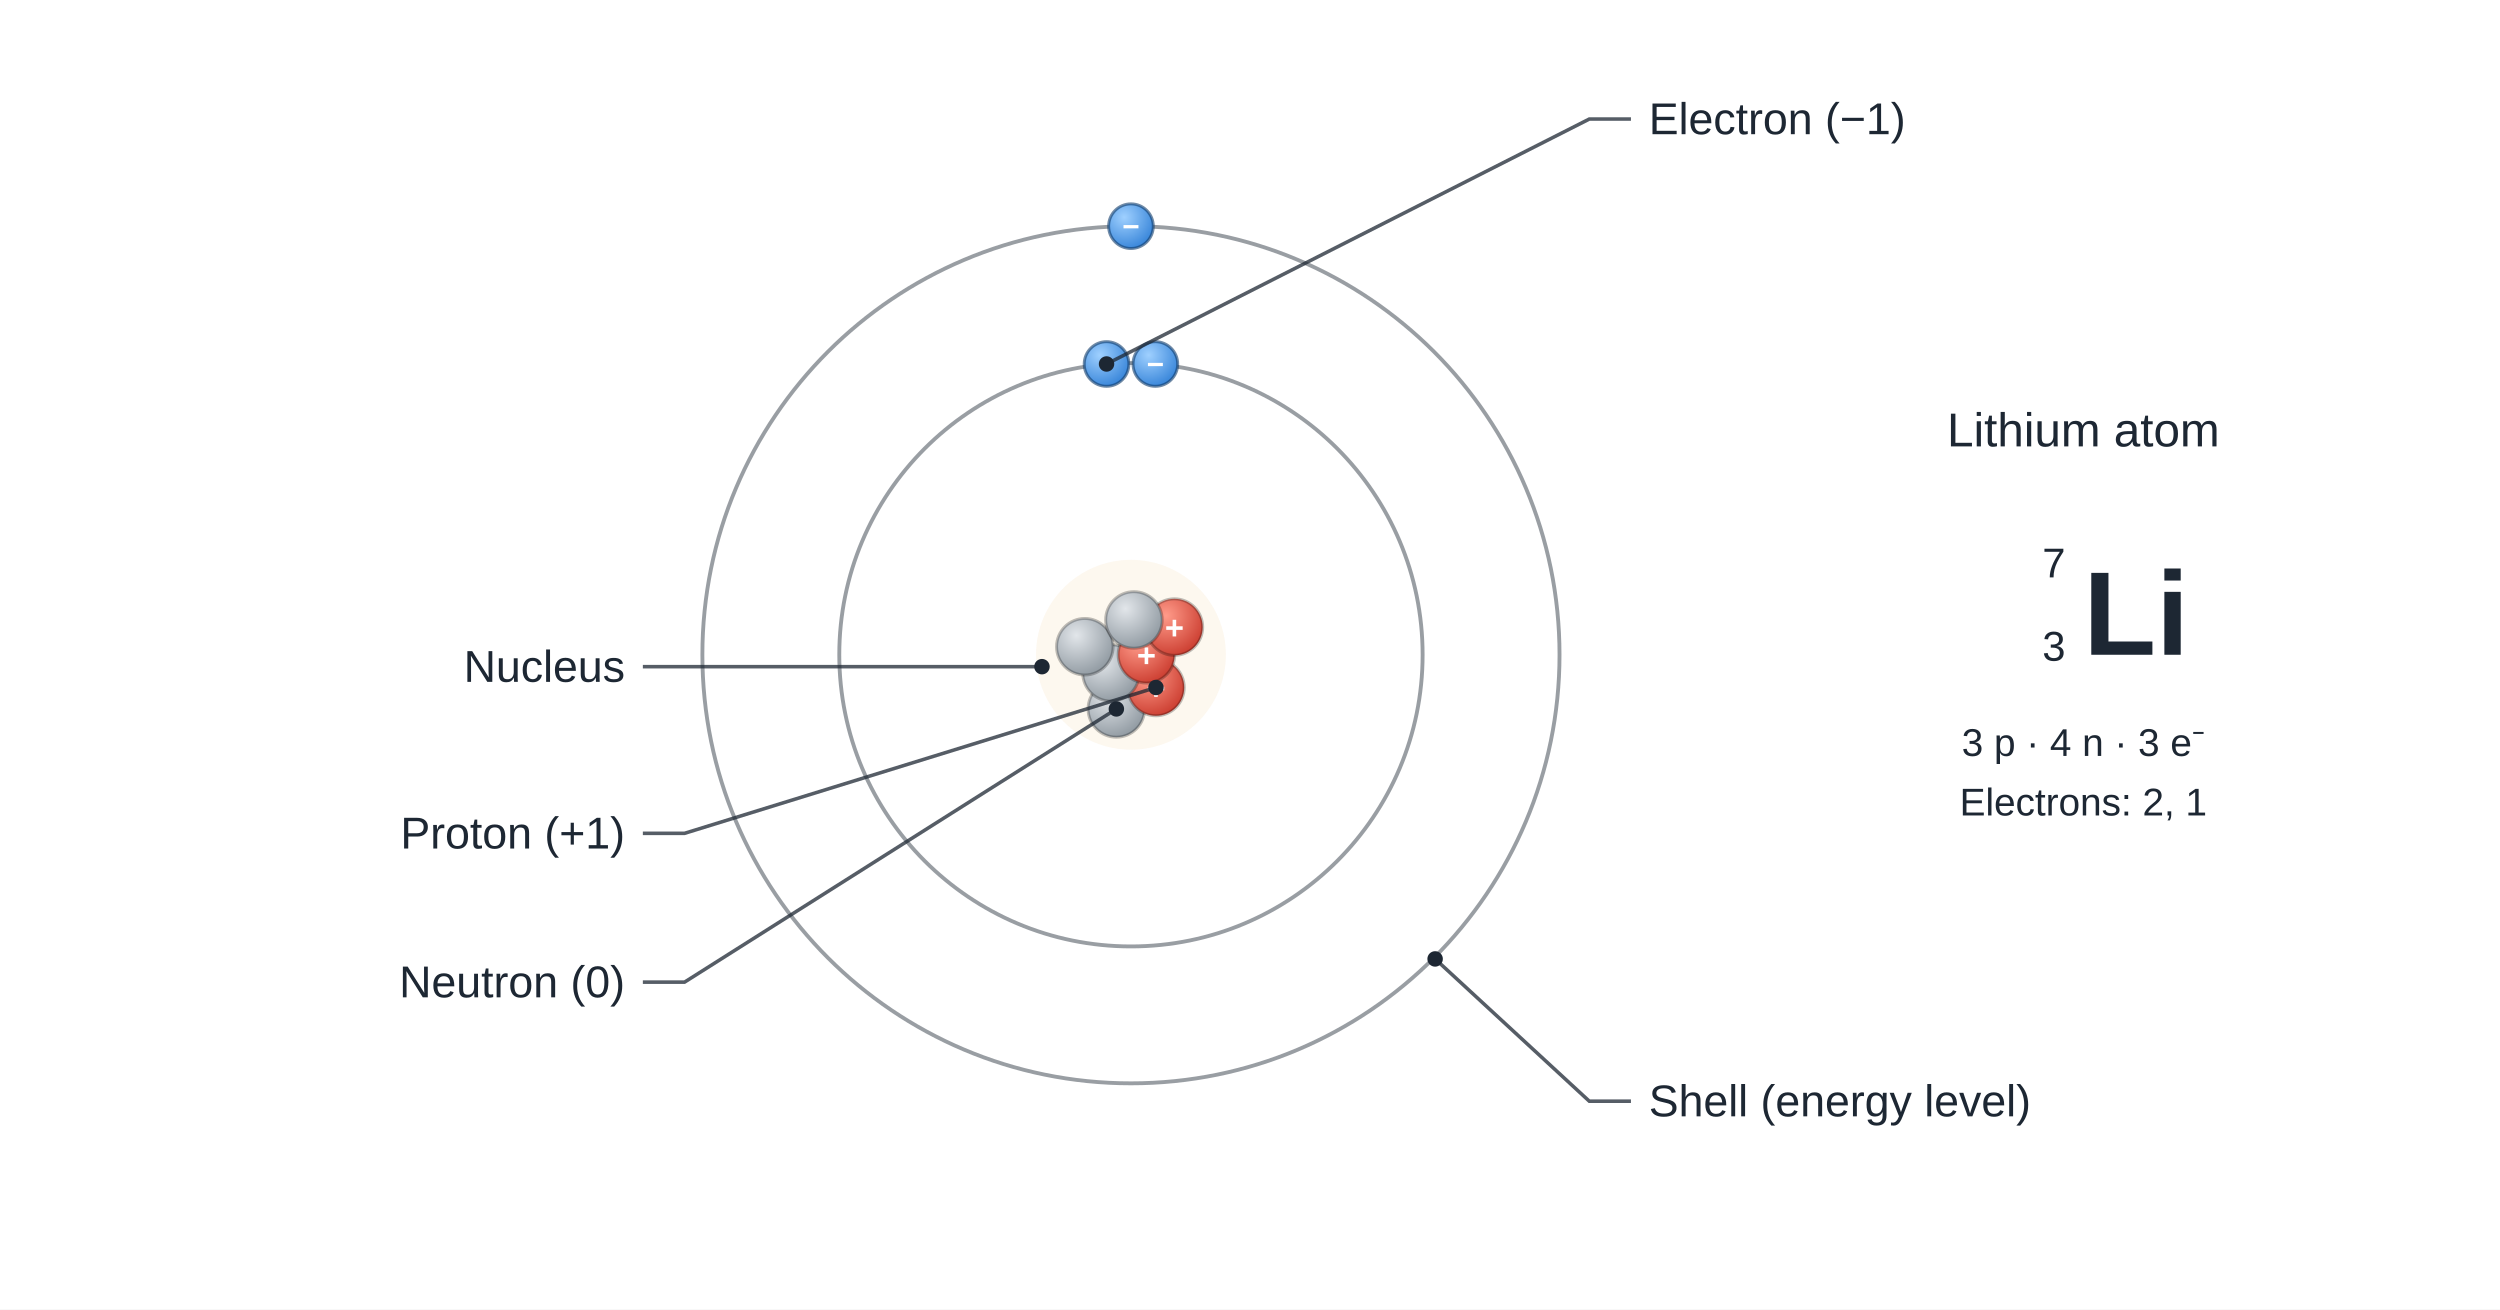
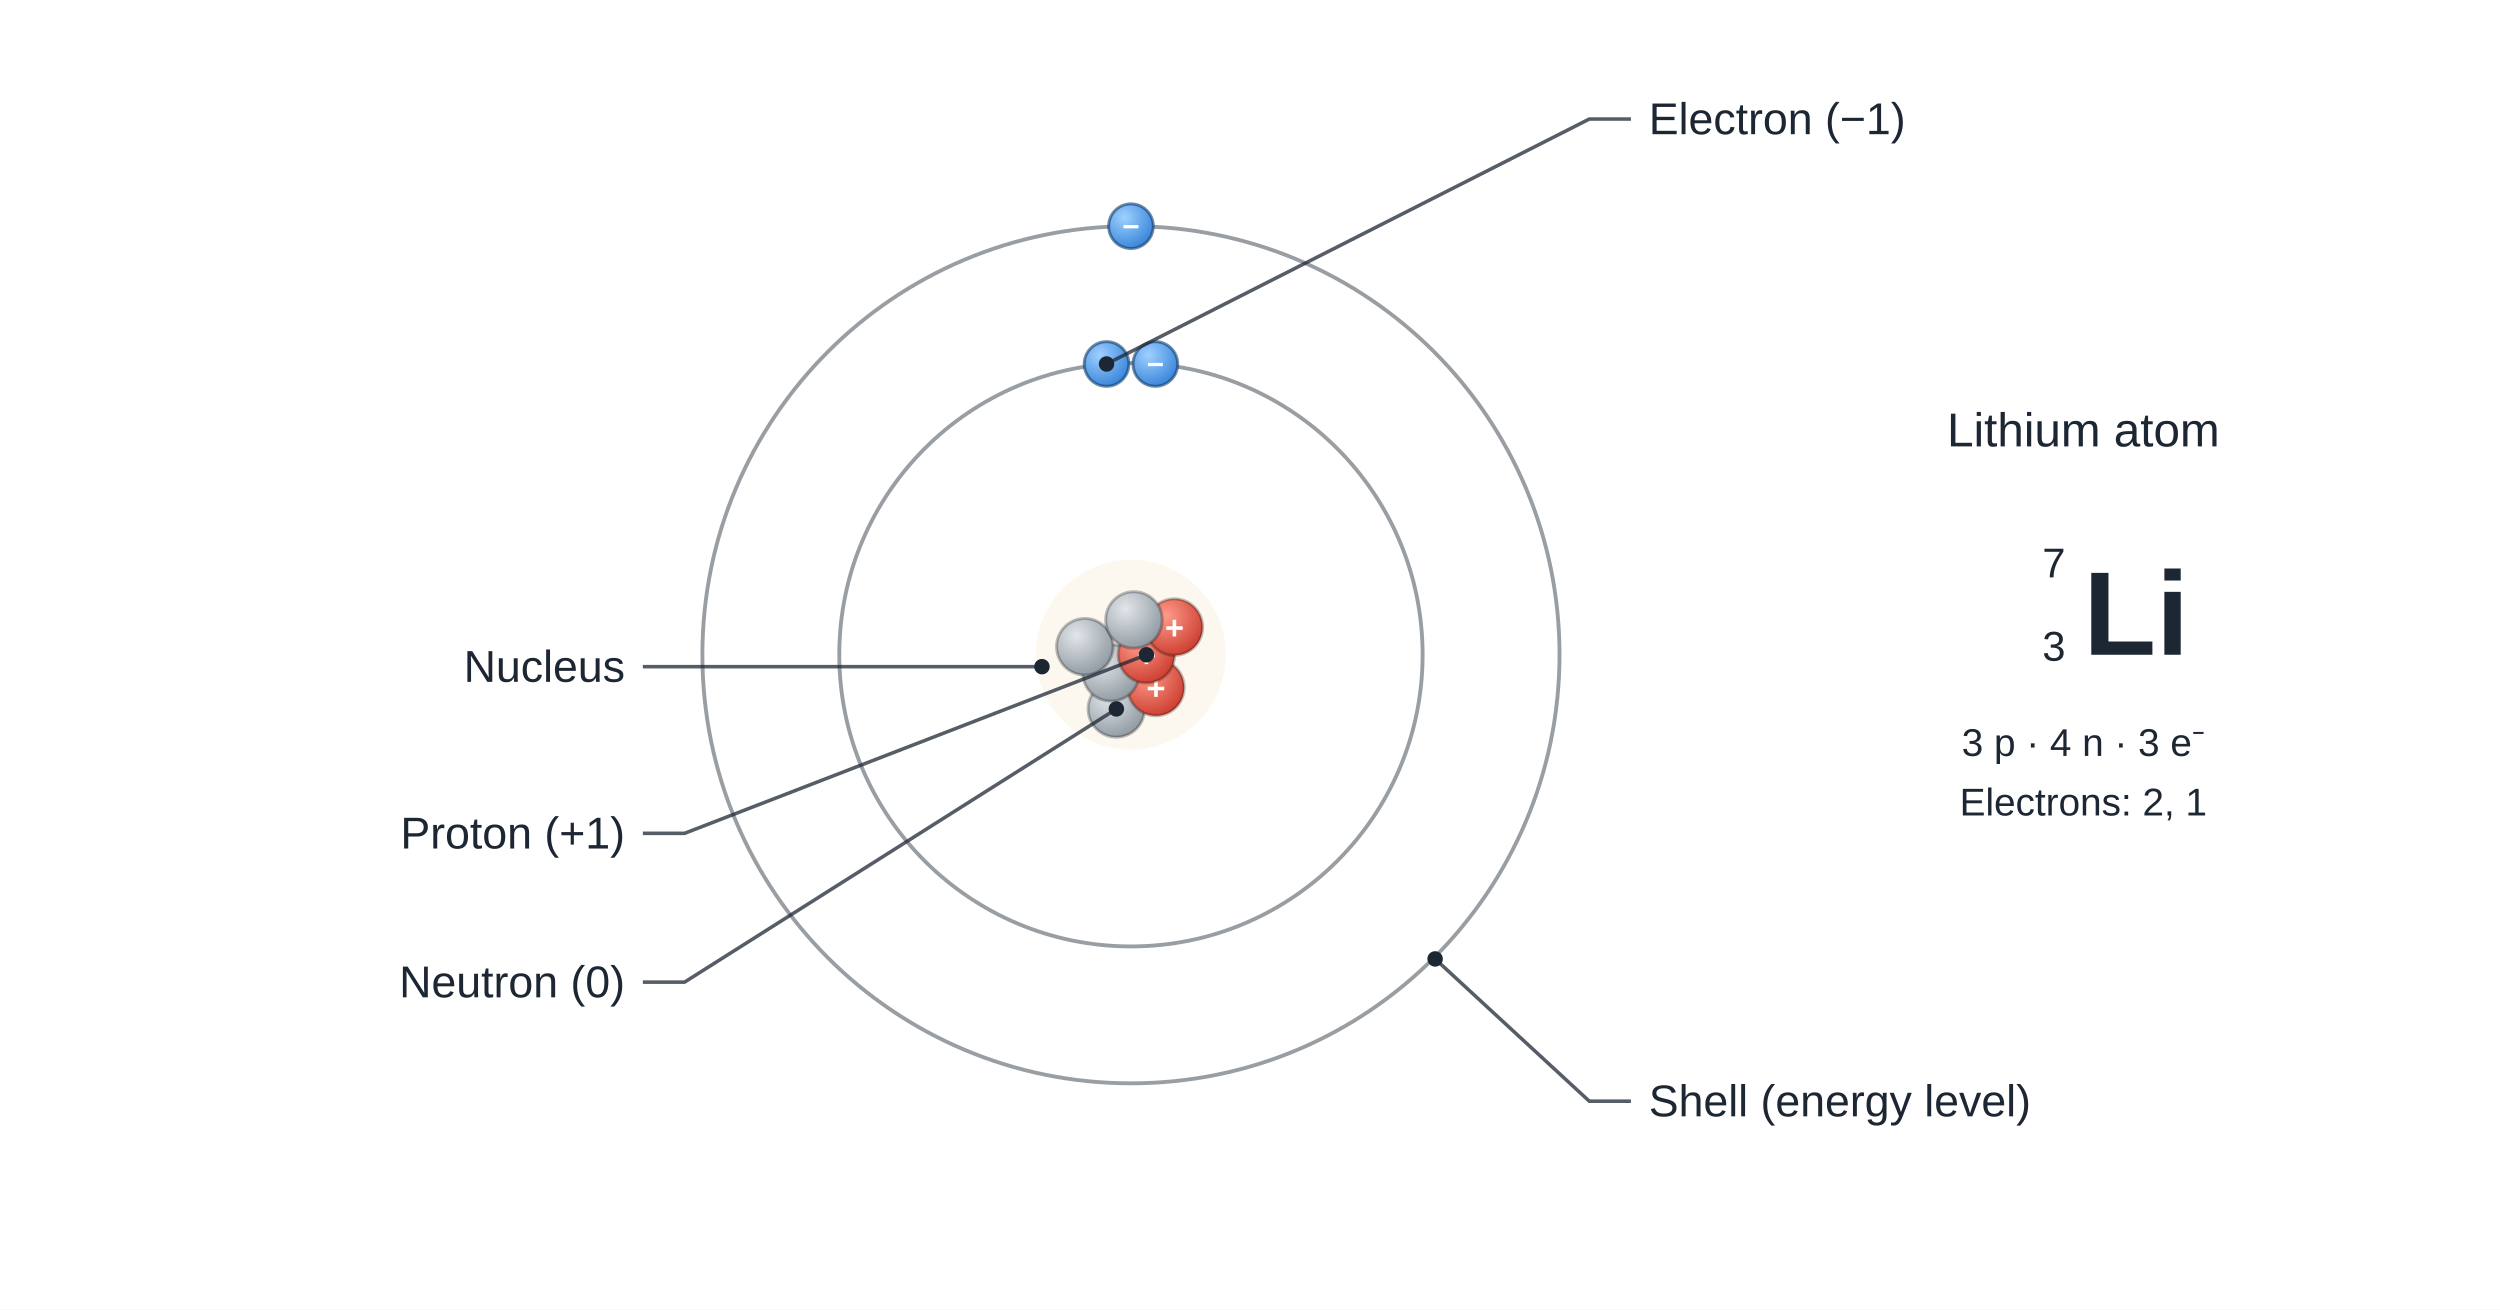
<svg xmlns="http://www.w3.org/2000/svg" viewBox="0 0 840 440" role="img" aria-label="Atom diagram of lithium: 3 protons, 4 neutrons, 3 electrons arranged 2, 1" width="840" height="440" font-family="Arial, Helvetica, sans-serif" color="#1d2733">
  <rect x="0" y="0" width="840" height="440" fill="#ffffff" />
  <defs>
    <radialGradient id="sf1-p" cx=".35" cy=".3" r=".8">
      <stop offset="0" stop-color="#ff9b8a" />
      <stop offset="1" stop-color="#c8372a" />
    </radialGradient>
    <radialGradient id="sf1-n" cx=".35" cy=".3" r=".8">
      <stop offset="0" stop-color="#e2e6ea" />
      <stop offset="1" stop-color="#8a949c" />
    </radialGradient>
    <radialGradient id="sf1-e" cx=".35" cy=".3" r=".8">
      <stop offset="0" stop-color="#9fd0ff" />
      <stop offset="1" stop-color="#2f7fd6" />
    </radialGradient>
  </defs>
  <circle cx="380" cy="220" r="98.0" fill="none" stroke="#1d2733" stroke-width="1.3" opacity=".45" stroke-dasharray="0" />
  <circle cx="380" cy="220" r="144.0" fill="none" stroke="#1d2733" stroke-width="1.3" opacity=".45" stroke-dasharray="0" />
  <circle cx="380" cy="220" r="31.9" fill="#f3d6a8" opacity=".18" />
  <circle cx="375.1" cy="238.2" r="9.5" fill="url(#sf1-n)" stroke="#000" stroke-opacity=".25" />
  <circle cx="388.4" cy="231.0" r="9.5" fill="url(#sf1-p)" stroke="#000" stroke-opacity=".25" />
  <text x="388.4" y="235.0" text-anchor="middle" font-size="11" font-weight="700" class="sf-in" style="fill:#fff">+</text>
  <circle cx="373.3" cy="226.1" r="9.5" fill="url(#sf1-n)" stroke="#000" stroke-opacity=".25" />
  <circle cx="385.2" cy="220.0" r="9.5" fill="url(#sf1-p)" stroke="#000" stroke-opacity=".25" />
  <text x="385.2" y="224.0" text-anchor="middle" font-size="11" font-weight="700" class="sf-in" style="fill:#fff">+</text>
  <circle cx="364.5" cy="217.3" r="9.5" fill="url(#sf1-n)" stroke="#000" stroke-opacity=".25" />
  <circle cx="394.6" cy="210.7" r="9.5" fill="url(#sf1-p)" stroke="#000" stroke-opacity=".25" />
  <text x="394.6" y="214.7" text-anchor="middle" font-size="11" font-weight="700" class="sf-in" style="fill:#fff">+</text>
  <circle cx="381.0" cy="208.3" r="9.5" fill="url(#sf1-n)" stroke="#000" stroke-opacity=".25" />
  <g>
    <circle cx="371.8" cy="122.3" r="7.5" fill="url(#sf1-e)" stroke="#123c6b" stroke-opacity=".6" />
    <text x="371.8" y="125.8" text-anchor="middle" font-size="10" font-weight="700" class="sf-in" style="fill:#fff">−</text>
    <circle cx="388.2" cy="122.3" r="7.5" fill="url(#sf1-e)" stroke="#123c6b" stroke-opacity=".6" />
    <text x="388.2" y="125.8" text-anchor="middle" font-size="10" font-weight="700" class="sf-in" style="fill:#fff">−</text>
  </g>
  <g>
    <circle cx="380.0" cy="76.0" r="7.5" fill="url(#sf1-e)" stroke="#123c6b" stroke-opacity=".6" />
    <text x="380.0" y="79.5" text-anchor="middle" font-size="10" font-weight="700" class="sf-in" style="fill:#fff">−</text>
  </g>
  <path d="M216.0 224.0L230.0 224.0L350.1 224.0" fill="none" stroke="#1d2733" stroke-width="1.2" opacity=".75" />
  <circle cx="350.1" cy="224.0" r="2.6" fill="#1d2733" />
  <g>
    <text x="210.0" y="229.1" text-anchor="end" class="sf-lab" fill="#1d2733" font-size="15">
      <tspan x="210.0" dy="0">Nucleus</tspan>
    </text>
  </g>
-   <path d="M216.0 280.0L230.0 280.0L388.4 231.0" fill="none" stroke="#1d2733" stroke-width="1.2" opacity=".75" />
-   <circle cx="388.4" cy="231.0" r="2.6" fill="#1d2733" />
+   <path d="M216.0 280.0L230.0 280.0L385.2 220.0" fill="none" stroke="#1d2733" stroke-width="1.2" opacity=".75" />
+   <circle cx="385.2" cy="220.0" r="2.6" fill="#1d2733" />
  <g>
    <text x="210.0" y="285.1" text-anchor="end" class="sf-lab" fill="#1d2733" font-size="15">
      <tspan x="210.0" dy="0">Proton (+1)</tspan>
    </text>
  </g>
  <path d="M216.0 330.0L230.0 330.0L375.1 238.2" fill="none" stroke="#1d2733" stroke-width="1.2" opacity=".75" />
  <circle cx="375.1" cy="238.2" r="2.6" fill="#1d2733" />
  <g>
    <text x="210.0" y="335.1" text-anchor="end" class="sf-lab" fill="#1d2733" font-size="15">
      <tspan x="210.0" dy="0">Neutron (0)</tspan>
    </text>
  </g>
  <path d="M548.0 40.0L534.0 40.0L371.8 122.3" fill="none" stroke="#1d2733" stroke-width="1.2" opacity=".75" />
  <circle cx="371.8" cy="122.3" r="2.6" fill="#1d2733" />
  <g>
    <text x="554.0" y="45.1" text-anchor="start" class="sf-lab" fill="#1d2733" font-size="15">
      <tspan x="554.0" dy="0">Electron (−1)</tspan>
    </text>
  </g>
  <path d="M548.0 370.0L534.0 370.0L482.2 322.2" fill="none" stroke="#1d2733" stroke-width="1.2" opacity=".75" />
  <circle cx="482.2" cy="322.2" r="2.6" fill="#1d2733" />
  <g>
    <text x="554.0" y="375.1" text-anchor="start" class="sf-lab" fill="#1d2733" font-size="15">
      <tspan x="554.0" dy="0">Shell (energy level)</tspan>
    </text>
  </g>
  <g transform="translate(700 150)">
    <text x="0" y="0" font-size="16" class="sf-lab" fill="#1d2733" text-anchor="middle">Lithium atom</text>
    <text x="-6" y="44" font-size="14" text-anchor="end" class="sf-lab" fill="#1d2733">7</text>
    <text x="-6" y="72" font-size="14" text-anchor="end" class="sf-lab" fill="#1d2733">3</text>
    <text x="0" y="70" font-size="40" font-weight="700" class="sf-lab" fill="#1d2733">Li</text>
    <g>
      <text x="0" y="104" font-size="13" text-anchor="middle" class="sf-lab" fill="#1d2733">3 p · 4 n · 3 e⁻</text>
    </g>
    <g>
      <text x="0" y="124" font-size="13" text-anchor="middle" class="sf-lab" fill="#1d2733">Electrons: 2, 1</text>
    </g>
  </g>
</svg>
